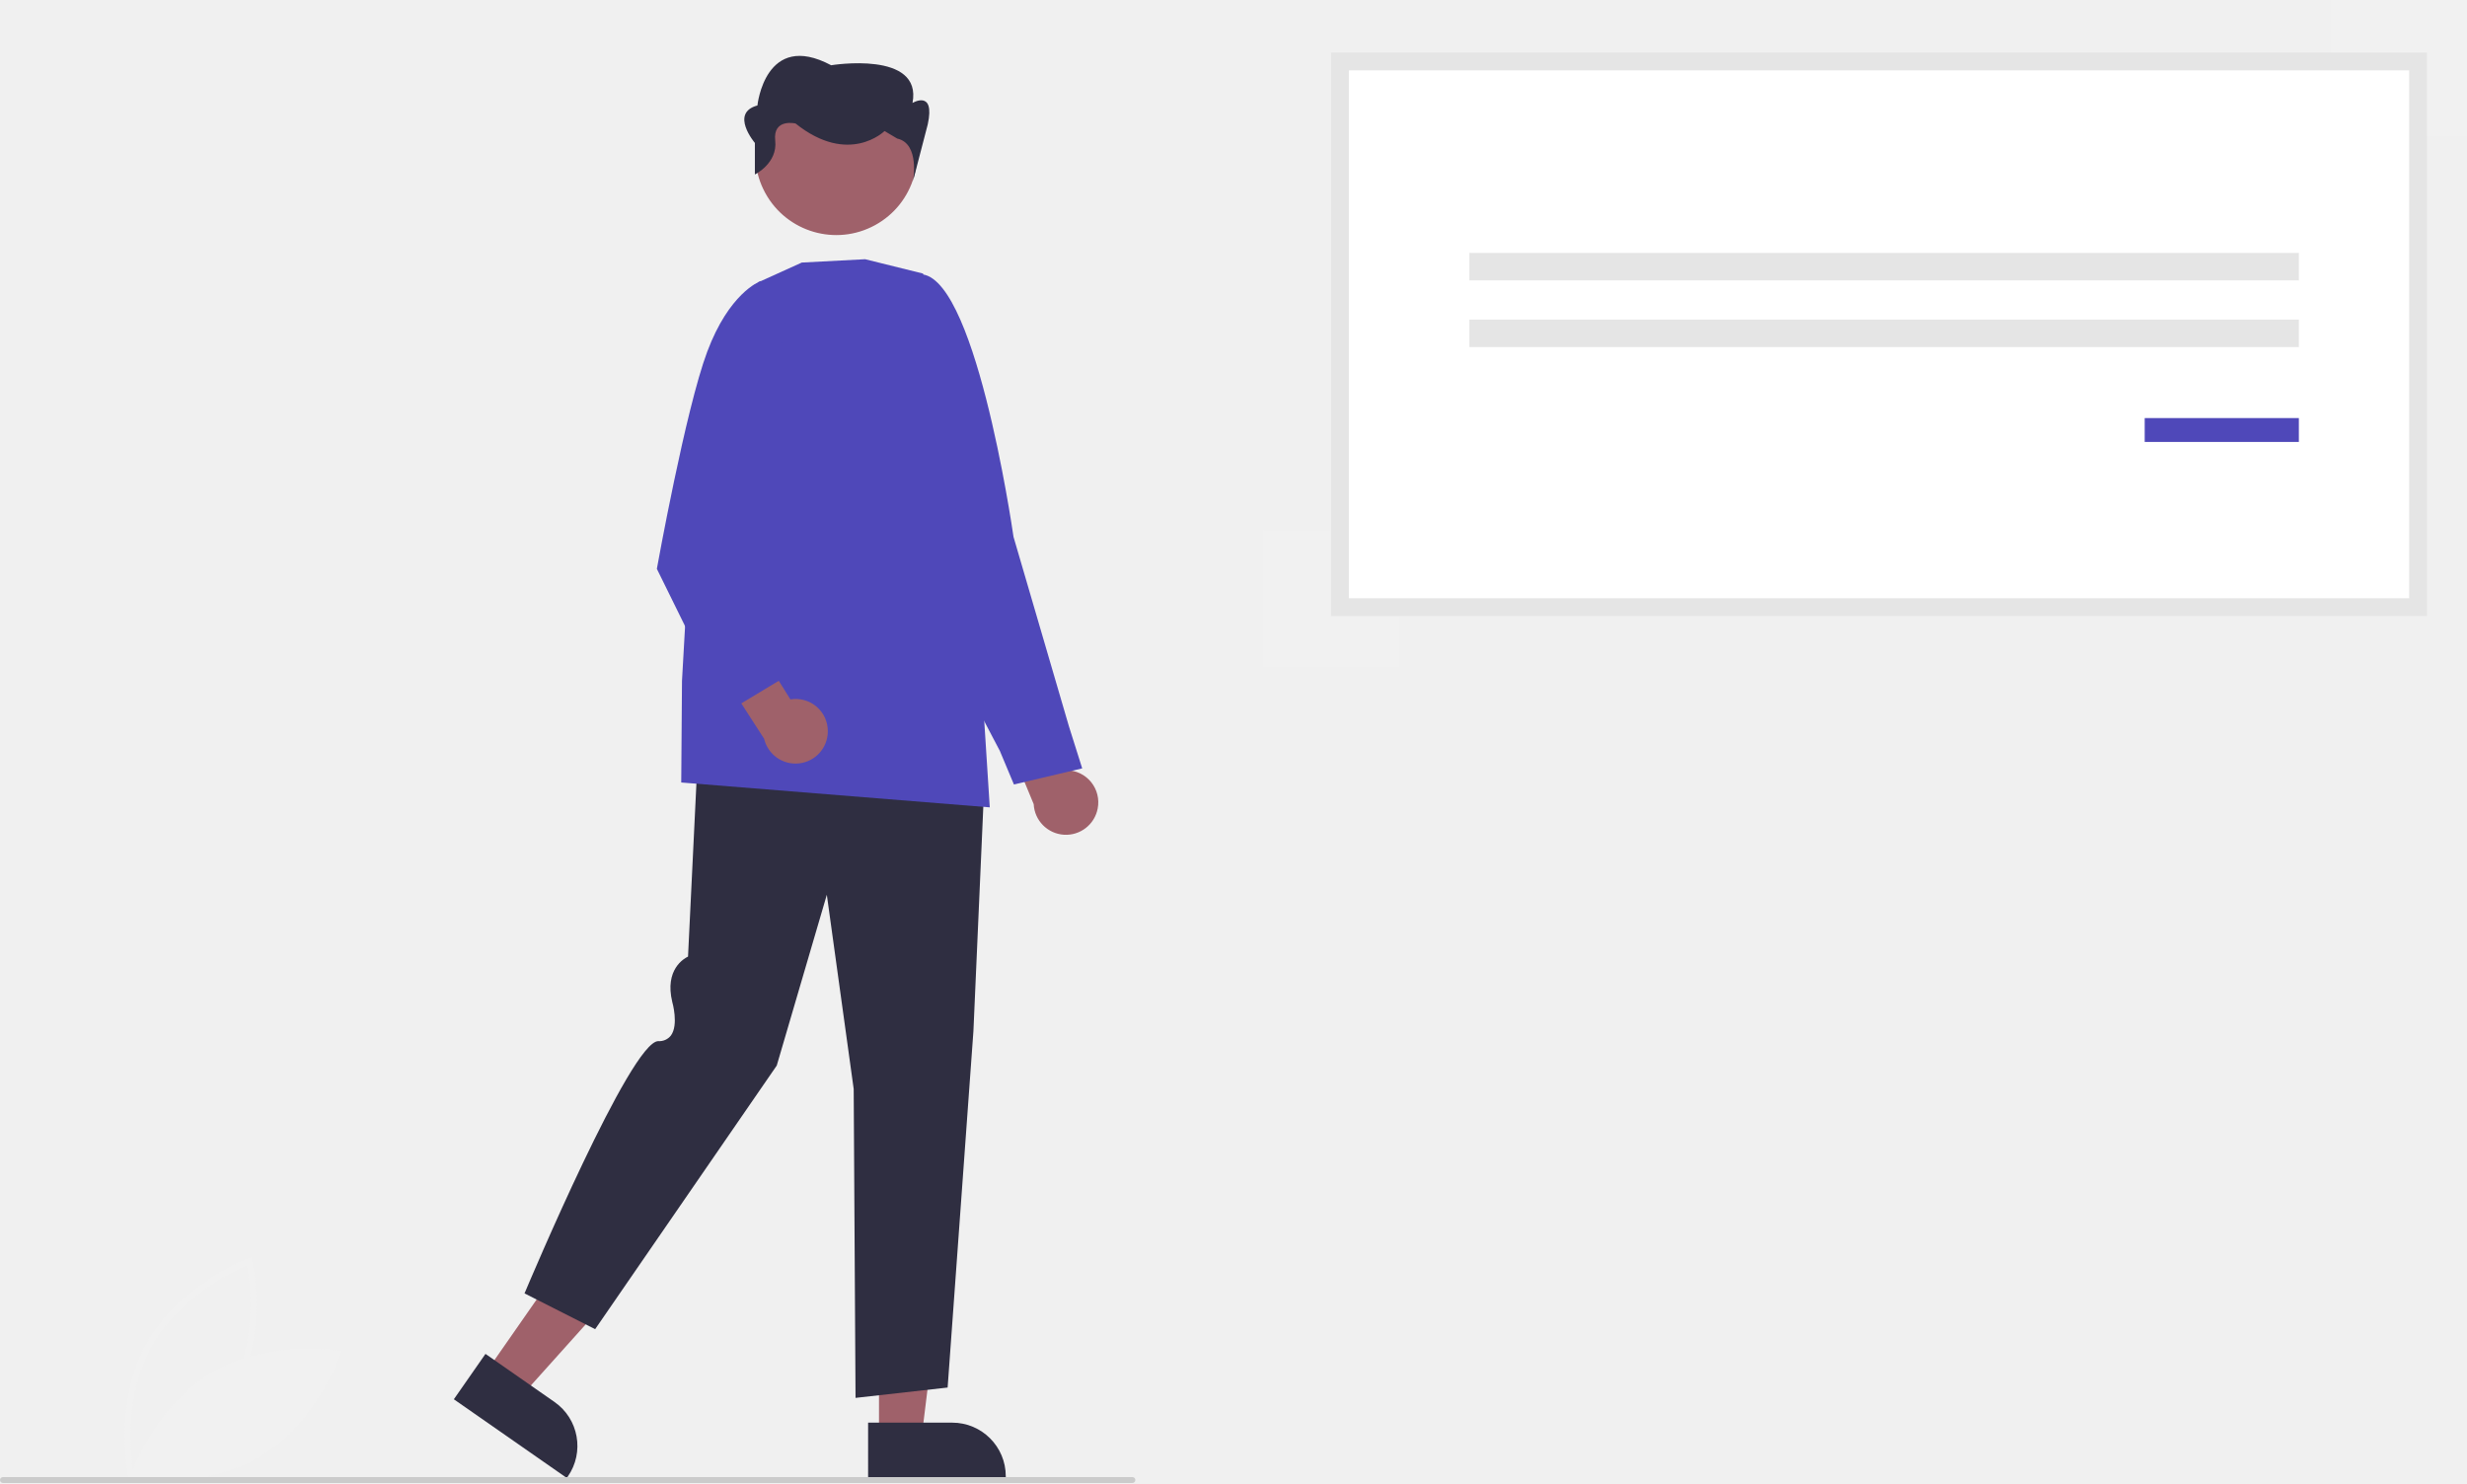
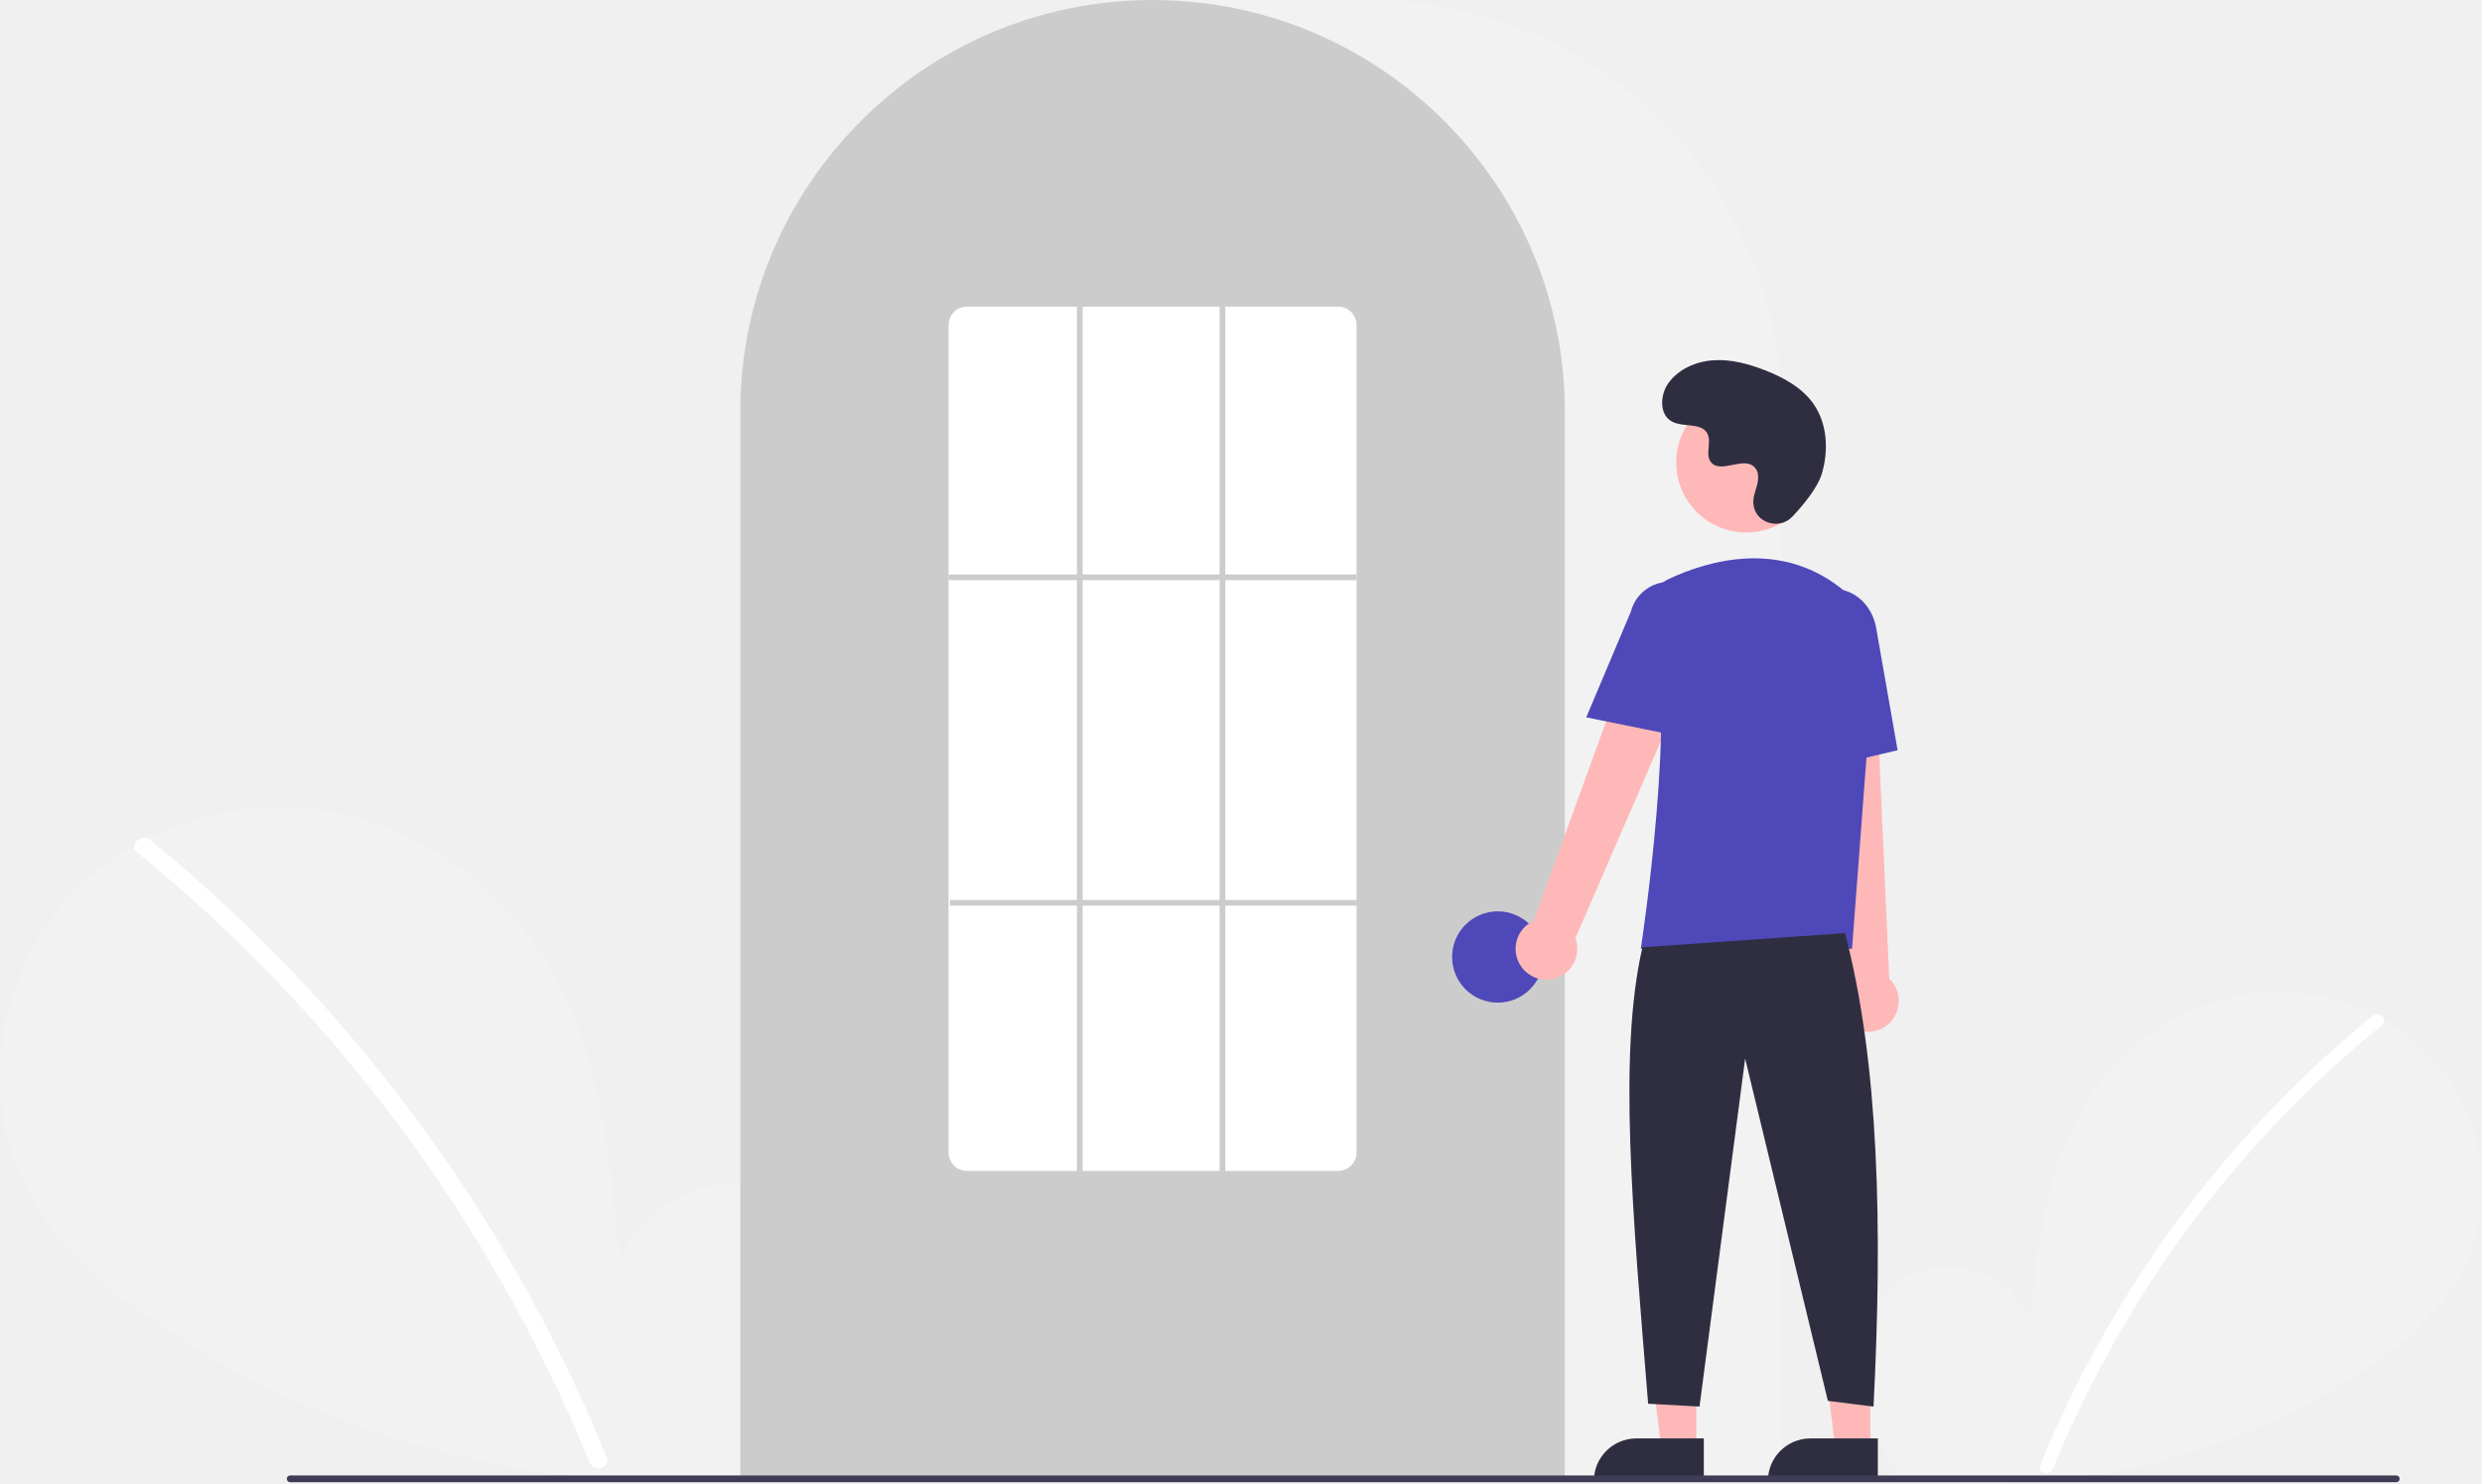
- <svg xmlns="http://www.w3.org/2000/svg" data-name="Layer 1" width="832.206" height="500.356" viewBox="0 0 832.206 500.356">
-   <path d="M227.317,699.06c-.056-.245-5.44-24.798,5.556-45.19,10.996-20.392,34.468-29.385,34.704-29.474l1.073-.402.253,1.118c.056.245,5.44,24.798-5.556,45.19-10.996,20.392-34.468,29.385-34.704,29.474l-1.073.402Zm39.862-72.338c-4.702,2.022-23.258,10.874-32.545,28.097-9.288,17.225-6.486,37.594-5.592,42.631,4.7-2.018,23.249-10.855,32.545-28.097C270.874,652.129,268.072,631.762,267.178,626.722Z" transform="translate(-183.897 -199.8219)" fill="#f1f1f1" />
-   <path d="M254.944,663.149c-19.761,11.889-27.371,35.503-27.371,35.503s24.428,4.339,44.188-7.55,27.371-35.503,27.371-35.503S274.704,651.26,254.944,663.149Z" transform="translate(-183.897 -199.8219)" fill="#f1f1f1" />
-   <path d="M554.193,472.564a10.837,10.837,0,0,0-10.48-12.897l-9.151-23.012-15.341,2.15,13.379,32.317a10.896,10.896,0,0,0,21.592,1.443Z" transform="translate(-183.897 -199.8219)" fill="#9f616a" />
-   <path d="M525.93,464.479l-4.753-11.335-29.621-56.385,1.611-104.332.309-.041c18.954-2.504,31.778,84.829,32.315,88.548l18.716,64.008,4.455,14.108Z" transform="translate(-183.897 -199.8219)" fill="#4f48b9" />
-   <polygon points="296.518 484.658 310.92 484.657 317.771 429.106 296.515 429.107 296.518 484.658" fill="#9f616a" />
-   <path d="M476.741,679.778l28.363-.001h.001a18.076,18.076,0,0,1,18.075,18.075v.587l-46.438.002Z" transform="translate(-183.897 -199.8219)" fill="#2f2e41" />
-   <polygon points="164.095 462.715 175.912 470.949 213.294 429.291 195.854 417.138 164.095 462.715" fill="#9f616a" />
-   <path d="M347.667,656.579l23.271,16.216.001.001a18.076,18.076,0,0,1,4.495,25.164l-.336.482L336.997,671.891Z" transform="translate(-183.897 -199.8219)" fill="#2f2e41" />
-   <path d="M472.5,671.422l-.622-104.21L462.815,501.686,445.92,559.31l-.033.047-61.225,88.885-23.823-12.07.131-.31c1.456-3.463,35.762-84.794,44.983-84.794a4.98,4.98,0,0,0,4.242-1.864c2.706-3.614.502-11.283.48-11.36-2.64-10.946,3.997-14.674,5.319-15.296l3.556-73.397.369.025,96.39,6.761-4.044,91.766-8.699,120.232-.299.034Z" transform="translate(-183.897 -199.8219)" fill="#2f2e41" />
-   <path d="M517.781,472.202l-.417-.034L413.7,463.812l.256-34.3,5.074-89.558.029-.062,20.663-44.859,14.647-6.633,21.37-1.125.052.013,19.503,4.832,20.288,145.639Z" transform="translate(-183.897 -199.8219)" fill="#4f48b9" />
-   <circle cx="465.995" cy="251.83" r="27.294" transform="translate(-247.5841 54.55847) rotate(-28.66324)" fill="#9f616a" />
-   <path d="M438.546,258.681v-10.634s-8.576-10.1.858-12.645c0,0,2.573-25.443,24.87-13.57,0,0,30.873-5.089,27.443,12.721,0,0,7.718-4.65,5.146,7.224L491.887,260.904s2.403-12.634-5.315-14.33l-4.288-2.544s-12.006,11.873-30.016-2.544c0,0-7.718-1.842-6.861,5.791S438.546,258.681,438.546,258.681Z" transform="translate(-183.897 -199.8219)" fill="#2f2e41" />
-   <path d="M463.154,446.587a10.837,10.837,0,0,0-12.624-10.807l-13.132-20.997-14.706,4.868,18.961,29.391a10.896,10.896,0,0,0,21.5-2.456Z" transform="translate(-183.897 -199.8219)" fill="#9f616a" />
-   <path d="M429.236,439.969l-23.758-48.235.021-.117c.096-.534,9.659-53.634,16.973-73.152,7.36-19.641,17.436-23.585,17.861-23.743l.213-.079,9.034,8.665-12.514,83.527,13.489,40.284Z" transform="translate(-183.897 -199.8219)" fill="#4f48b9" />
-   <rect x="786.206" width="46" height="46" fill="#f1f1f1" />
-   <rect x="426.206" y="179" width="46" height="46" fill="#f1f1f1" />
-   <path d="M635.922,404.665H999.597V220.556H635.922Z" transform="translate(-183.897 -199.8219)" fill="#fff" />
-   <path d="M1002.597,407.665H632.922V217.556h369.675Zm-363.675-6h357.675V223.556H638.922Z" transform="translate(-183.897 -199.8219)" fill="#e5e5e5" />
-   <rect x="495.678" y="85.316" width="279.806" height="9.279" fill="#e5e5e5" />
-   <rect x="495.678" y="107.819" width="279.806" height="9.279" fill="#e5e5e5" />
-   <rect x="723.484" y="141.045" width="52" height="8.053" fill="#4f48b9" />
-   <path d="M565.897,700.138h-381a1,1,0,1,1,0-2h381a1,1,0,0,1,0,2Z" transform="translate(-183.897 -199.8219)" fill="#cbcbcb" />
+ <svg xmlns="http://www.w3.org/2000/svg" data-name="Layer 1" width="870" height="520.139" viewBox="0 0 870 520.139">
+   <path d="M831.092,704.187c-11.138-9.412-17.904-24.28-16.13-38.754s12.764-27.78,27.018-30.854,30.504,5.435,34.834,19.359c2.383-26.846,5.129-54.818,19.402-77.68,12.924-20.701,35.309-35.514,59.569-38.164s49.803,7.359,64.933,26.507,18.835,46.985,8.238,68.969c-7.806,16.195-22.188,28.247-37.257,38.052a240.452,240.452,0,0,1-164.454,35.977Z" transform="translate(-165 -189.9307)" fill="#f2f2f2" />
+   <path d="M996.728,546.01a393.414,393.414,0,0,0-54.826,54.442,394.561,394.561,0,0,0-61.752,103.194c-1.112,2.725,3.313,3.911,4.412,1.216A392.342,392.342,0,0,1,999.963,549.245c2.284-1.86-.97-5.08-3.236-3.236Z" transform="translate(-165 -189.9307)" fill="#fff" />
+   <path d="M445.067,701.63c15.299-12.927,24.591-33.348,22.154-53.228s-17.531-38.156-37.11-42.377-41.897,7.464-47.844,26.59c-3.273-36.873-7.044-75.292-26.648-106.693-17.751-28.433-48.497-48.778-81.818-52.418s-68.404,10.107-89.185,36.407-25.869,64.535-11.315,94.729c10.722,22.243,30.475,38.797,51.172,52.264,66.03,42.965,147.939,60.884,225.877,49.415" transform="translate(-165 -189.9307)" fill="#f2f2f2" />
+   <path d="M217.567,484.373a540.355,540.355,0,0,1,75.304,74.777A548.076,548.076,0,0,1,352.257,647.04a545.835,545.835,0,0,1,25.43,53.846c1.527,3.743-4.55,5.372-6.06,1.671a536.36,536.36,0,0,0-49.009-92.727A539.734,539.734,0,0,0,256.889,528.632a538.441,538.441,0,0,0-43.766-39.815c-3.138-2.555,1.332-6.978,4.444-4.444Z" transform="translate(-165 -189.9307)" fill="#fff" />
+   <path d="M789.5,708.931h-365v-374.5c0-79.678,64.822-144.5,144.5-144.5h76c79.677,0,144.5,64.822,144.5,144.5Z" transform="translate(-165 -189.9307)" fill="#f2f2f2" />
+   <path d="M713.5,708.931h-289v-374.5a143.382,143.382,0,0,1,27.596-84.944c.664-.905,1.326-1.798,2.009-2.681a144.466,144.466,0,0,1,30.754-29.851c.66-.48,1.322-.952,1.994-1.423a144.16,144.16,0,0,1,31.472-16.459c.661-.25,1.334-.501,2.007-.742a144.02,144.02,0,0,1,31.108-7.336c.658-.09,1.333-.16,2.008-.23a146.288,146.288,0,0,1,31.105,0c.673.07,1.349.141,2.014.231a143.995,143.995,0,0,1,31.1,7.335c.673.241,1.346.492,2.009.743a143.799,143.799,0,0,1,31.106,16.216c.672.461,1.344.933,2.006,1.405a145.987,145.987,0,0,1,18.384,15.564,144.305,144.305,0,0,1,12.724,14.551c.681.88,1.343,1.773,2.005,2.677A143.382,143.382,0,0,1,713.5,334.431Z" transform="translate(-165 -189.9307)" fill="#ccc" />
+   <circle cx="525" cy="335.5" r="16" fill="#4f48b9" />
+   <polygon points="594.599 507.783 582.339 507.783 576.506 460.495 594.601 460.496 594.599 507.783" fill="#ffb8b8" />
+   <path d="M573.582,504.28h23.644a0,0,0,0,1,0,0v14.887a0,0,0,0,1,0,0H558.695a0,0,0,0,1,0,0v0a14.887,14.887,0,0,1,14.887-14.887Z" fill="#2f2e41" />
+   <polygon points="655.599 507.783 643.339 507.783 637.506 460.495 655.601 460.496 655.599 507.783" fill="#ffb8b8" />
+   <path d="M634.582,504.28h23.644a0,0,0,0,1,0,0v14.887a0,0,0,0,1,0,0H619.695a0,0,0,0,1,0,0v0a14.887,14.887,0,0,1,14.887-14.887Z" fill="#2f2e41" />
+   <path d="M698.098,528.6a10.743,10.743,0,0,1,4.511-15.843l41.676-114.867L764.791,409.082,717.206,518.853a10.801,10.801,0,0,1-19.109,9.748Z" transform="translate(-165 -189.9307)" fill="#ffb8b8" />
+   <path d="M814.336,550.184a10.743,10.743,0,0,1-2.893-16.217L798.533,412.458l23.338,1.066L827.236,533.045a10.801,10.801,0,0,1-12.9,17.139Z" transform="translate(-165 -189.9307)" fill="#ffb8b8" />
+   <circle cx="612.106" cy="162.123" r="24.561" fill="#ffb8b8" />
+   <path d="M814.18,522.549H740.133l.089-.576c.133-.861,13.197-86.439,3.562-114.436a11.813,11.813,0,0,1,6.069-14.584h0c13.772-6.485,40.208-14.471,62.52,4.909a28.234,28.234,0,0,1,9.459,23.396Z" transform="translate(-165 -189.9307)" fill="#4f48b9" />
+   <path d="M754.354,448.181,721.018,441.418l15.626-37.03a13.997,13.997,0,0,1,27.106,6.998Z" transform="translate(-165 -189.9307)" fill="#4f48b9" />
+   <path d="M797.05,460.739l-2.004-45.941c-1.52-8.636,3.424-16.8,11.027-18.135,7.605-1.33,15.032,4.66,16.558,13.36l7.533,42.928Z" transform="translate(-165 -189.9307)" fill="#4f48b9" />
+   <path d="M811.716,517.049c11.915,45.377,13.214,103.069,10,166l-16-2-29-120-16,122-18-1c-5.377-66.03-10.613-122.715-2-160Z" transform="translate(-165 -189.9307)" fill="#2f2e41" />
+   <path d="M793.289,371.035c-4.582,4.881-13.091,2.261-13.688-4.407a8.055,8.055,0,0,1,.01-1.556c.308-2.954,2.015-5.635,1.606-8.754a4.59,4.59,0,0,0-.84-2.149c-3.651-4.889-12.222,2.187-15.668-2.239-2.113-2.714.371-6.987-1.251-10.021-2.14-4.004-8.479-2.029-12.454-4.221-4.423-2.439-4.158-9.225-1.247-13.353,3.551-5.034,9.776-7.72,15.923-8.107s12.253,1.275,17.992,3.511c6.521,2.541,12.988,6.054,17.001,11.788,4.88,6.973,5.35,16.348,2.909,24.502C802.098,360.99,797.031,367.049,793.289,371.035Z" transform="translate(-165 -189.9307)" fill="#2f2e41" />
+   <path d="M1004.982,709.574h-738.294a1.191,1.191,0,0,1,0-2.381h738.294a1.191,1.191,0,0,1,0,2.381Z" transform="translate(-165 -189.9307)" fill="#3f3d56" />
+   <path d="M634,600.431H504a6.465,6.465,0,0,1-6.5-6.415V303.846a6.465,6.465,0,0,1,6.5-6.415H634a6.465,6.465,0,0,1,6.5,6.415V594.015A6.465,6.465,0,0,1,634,600.431Z" transform="translate(-165 -189.9307)" fill="#fff" />
+   <rect x="332.5" y="201.39" width="143" height="2" fill="#ccc" />
+   <rect x="333" y="315.5" width="143" height="2" fill="#ccc" />
+   <rect x="377.5" y="107.5" width="2" height="304" fill="#ccc" />
+   <rect x="427.5" y="107.5" width="2" height="304" fill="#ccc" />
</svg>
